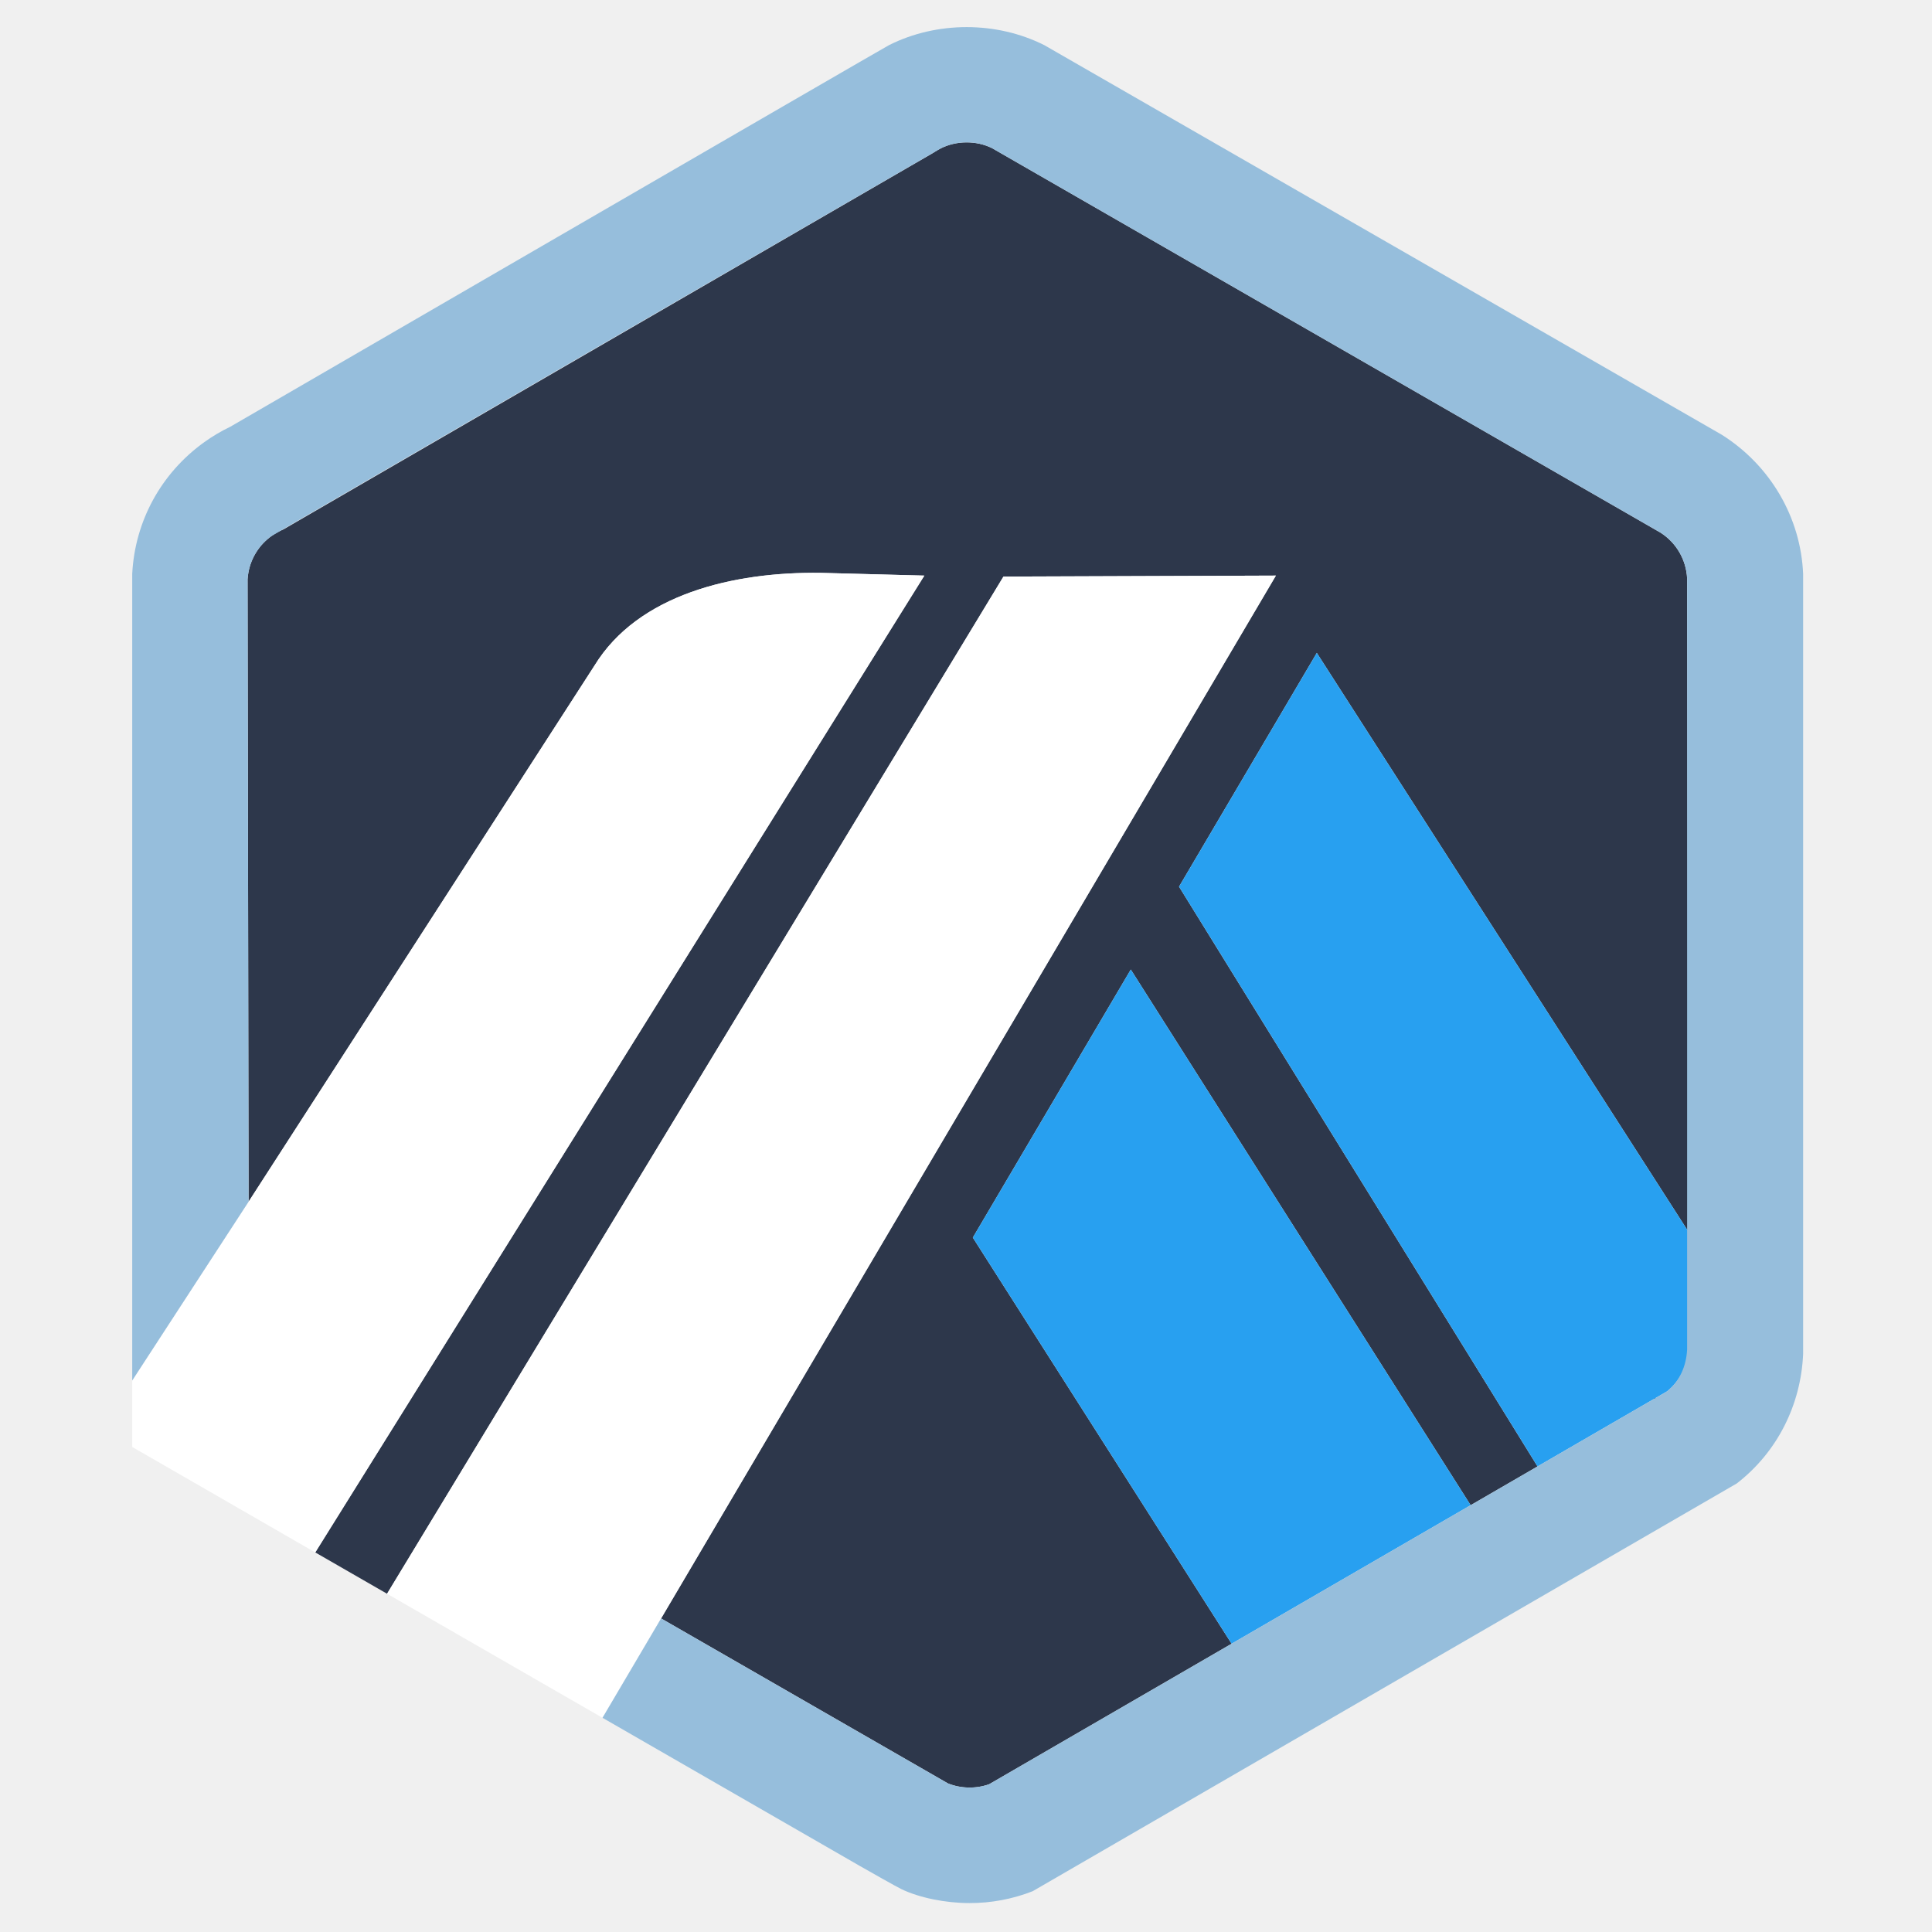
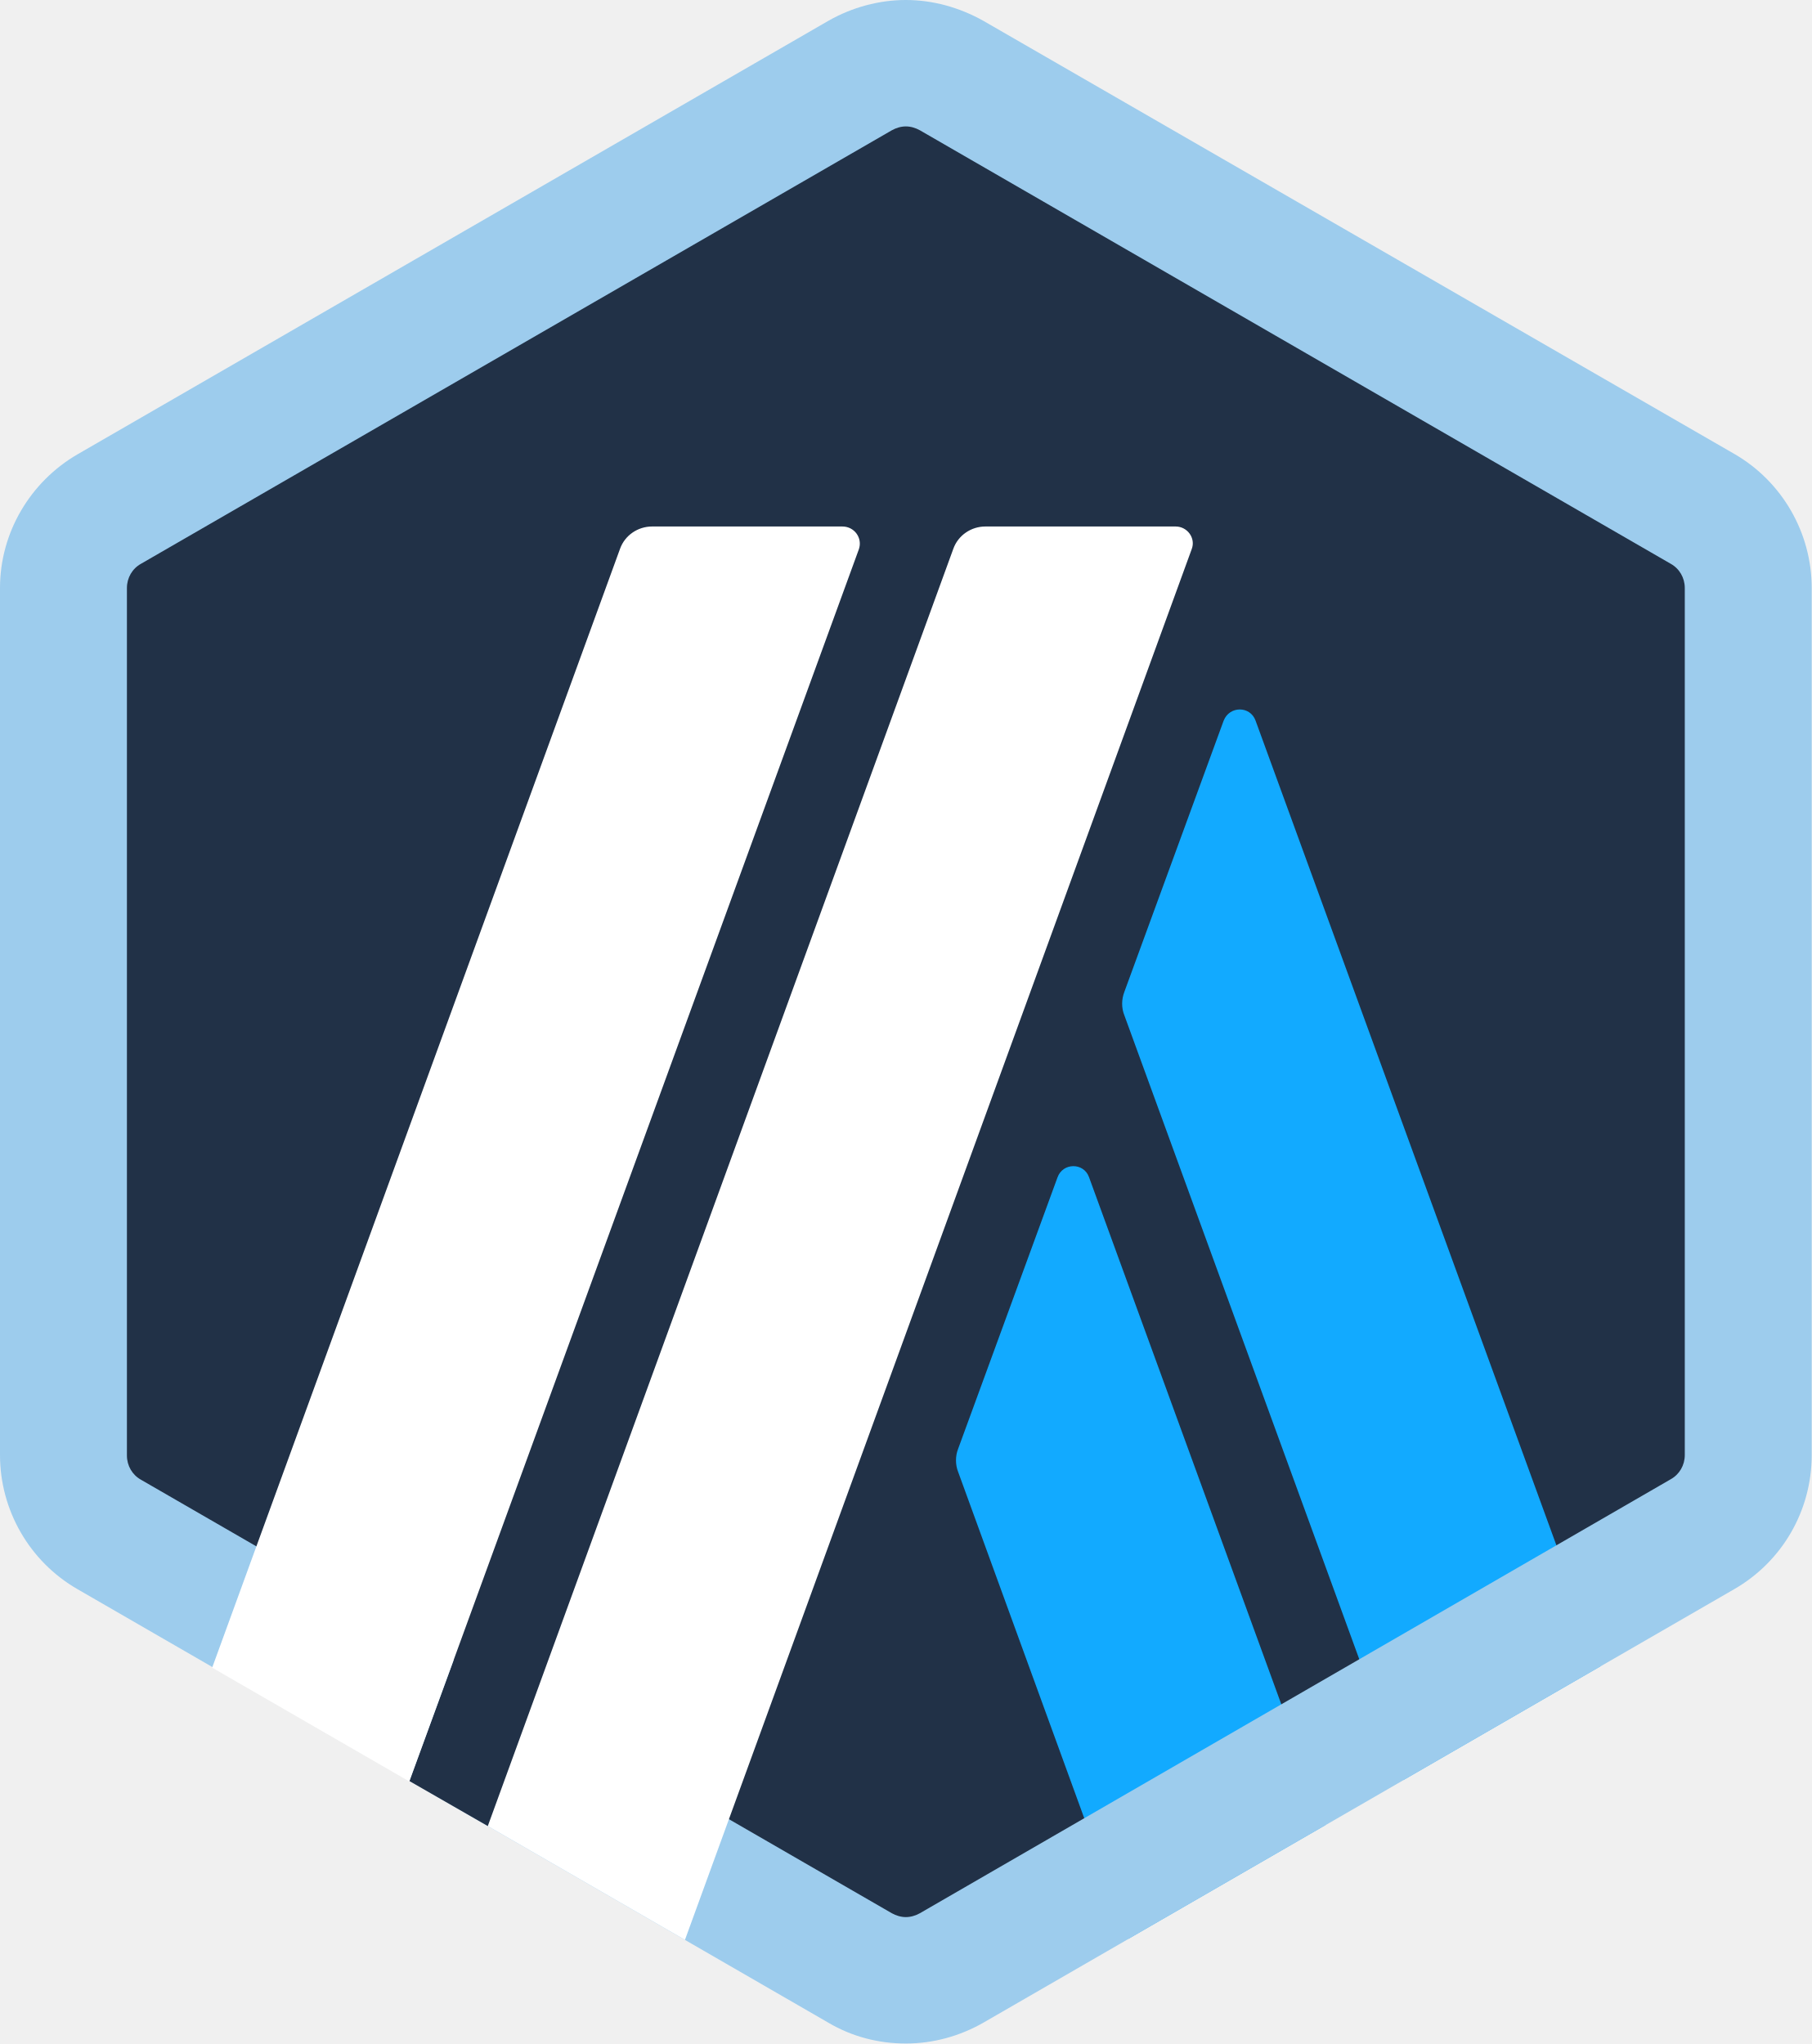
- <svg xmlns="http://www.w3.org/2000/svg" viewBox="-14 8 500 500">
-   <path fill="#2D374B" d="m291.134 237.469 35.654-60.5 96.103 149.684.046 28.727-.313-197.672a14.893 14.893 0 0 0-6.887-11.859L242.715 46.324c-4.045-1.99-9.18-1.967-13.22.063-.546.272-1.06.57-1.548.895l-.604.379-167.944 97.322-.651.296c-.838.385-1.686.875-2.48 1.444a14.832 14.832 0 0 0-5.983 9.448 14.89 14.89 0 0 0-.214 1.749l.264 161.083 89.515-138.745c11.271-18.397 35.825-24.323 58.62-24.001l26.753.706L67.588 409.765l18.582 10.697L245.692 157.22l70.51-.256-159.111 269.885 66.306 38.138 7.922 4.556c3.351 1.362 7.302 1.431 10.681.21l175.453-101.678-33.544 19.438-92.775-150.044zm13.602 195.926-66.969-105.108 40.881-69.371L366.6 397.544l-61.864 35.851z" />
-   <path fill="#28A0F0" d="m237.768 328.286 66.968 105.109 61.865-35.852-87.953-138.628zm185.169 27.093-.046-28.727-96.103-149.684-35.654 60.5 92.774 150.043 33.544-19.438a14.87 14.87 0 0 0 5.49-10.825l-.005-1.869z" />
-   <path fill="#FFF" d="m20.219 382.469 47.369 27.296 157.634-252.801-26.753-.706c-22.795-.322-47.35 5.604-58.62 24.001L50.334 319.004l-30.115 46.271v17.194zm295.983-225.505-70.51.256L86.17 420.462l55.758 32.103 15.163-25.716z" />
-   <path fill="#96BEDC" d="M452.65 156.601c-.59-14.746-8.574-28.245-21.08-36.104L256.28 19.692c-12.371-6.229-27.825-6.237-40.218-.004-1.465.739-170.465 98.752-170.465 98.752a44.953 44.953 0 0 0-6.711 3.975c-11.164 8.001-17.969 20.435-18.668 34.095v208.765l30.115-46.271-.263-161.083c.035-.589.109-1.169.214-1.741a14.834 14.834 0 0 1 5.983-9.456c.795-.569 172.682-100.064 173.228-100.337 4.04-2.029 9.175-2.053 13.22-.063l173.022 99.523a14.893 14.893 0 0 1 6.887 11.859v199.542c-.209 4.231-1.882 8.152-5.172 10.825l-33.544 19.438-17.308 10.031-61.864 35.852-62.737 36.357c-3.379 1.221-7.33 1.152-10.681-.21l-74.228-42.693-15.163 25.717 66.706 38.406c2.206 1.255 4.171 2.367 5.784 3.272 2.497 1.4 4.199 2.337 4.8 2.629 4.741 2.303 11.563 3.643 17.71 3.643a44.596 44.596 0 0 0 16.332-3.072l182.225-105.531c10.459-8.104 16.612-20.325 17.166-33.564V156.601z" />
+ <svg xmlns="http://www.w3.org/2000/svg" viewBox="0 0 373.9 422">
+   <path fill="#213147" d="M14.2 128.3v165.5c0 10.5 5.6 20.3 14.8 25.5L172.2 402c9.1 5.3 20.4 5.3 29.5 0L345 319.3c9.1-5.3 14.8-15 14.8-25.5V128.3c0-10.5-5.6-20.3-14.8-25.6L201.7 20c-9.1-5.3-20.4-5.3-29.5 0L28.9 102.7c-9 5.3-14.7 15-14.7 25.6z" />
+   <path fill="#12aaff" d="m218.3 243.1-20.5 56c-.6 1.5-.6 3.3 0 4.8l35.1 96.4 40.7-23.5L224.8 243c-1.1-3-5.4-3-6.5.1zm40.9-94.3c-1.1-3.1-5.4-3.1-6.6 0l-20.5 56c-.6 1.6-.6 3.3 0 4.8l57.6 157.9 40.7-23.5-71.2-195.2z" />
+   <path fill="#9dcced" d="M187 26.1c1 0 2 .3 2.9.8l155 89.5c1.8 1 2.9 2.9 2.9 5v179c0 2.1-1.1 4-2.9 5l-155 89.6c-.9.5-1.9.8-2.9.8s-2-.3-2.9-.8l-155-89.5c-1.8-1-2.9-2.9-2.9-5V121.4c0-2.1 1.1-4 2.9-5l155-89.5c.9-.5 1.9-.8 2.9-.8M187 0c-5.5 0-11.1 1.5-16 4.3L16 93.8C6.2 99.5 0 110 0 121.4v179c0 11.4 6.1 22 16 27.7l155 89.5c4.9 2.9 10.4 4.3 16 4.3s11.1-1.5 16-4.3l155-89.5c9.9-5.7 16-16.2 16-27.7v-179c0-11.4-6.1-22-16-27.7L203 4.3C198 1.5 192.5 0 187 0z" />
+   <path fill="#213147" d="m84.5 367.7 14.3-39 28.6 23.8-26.7 24.5z" />
+   <path fill="#fff" d="M173.9 108.7h-39.3c-2.9 0-5.6 1.8-6.6 4.6l-84.2 231 40.7 23.5 92.8-254.4c.8-2.3-.9-4.7-3.4-4.7zm68.8 0h-39.3c-2.9 0-5.6 1.8-6.6 4.6L100.7 377l40.7 23.5L246 113.4c.9-2.3-.9-4.7-3.3-4.7z" />
</svg>
